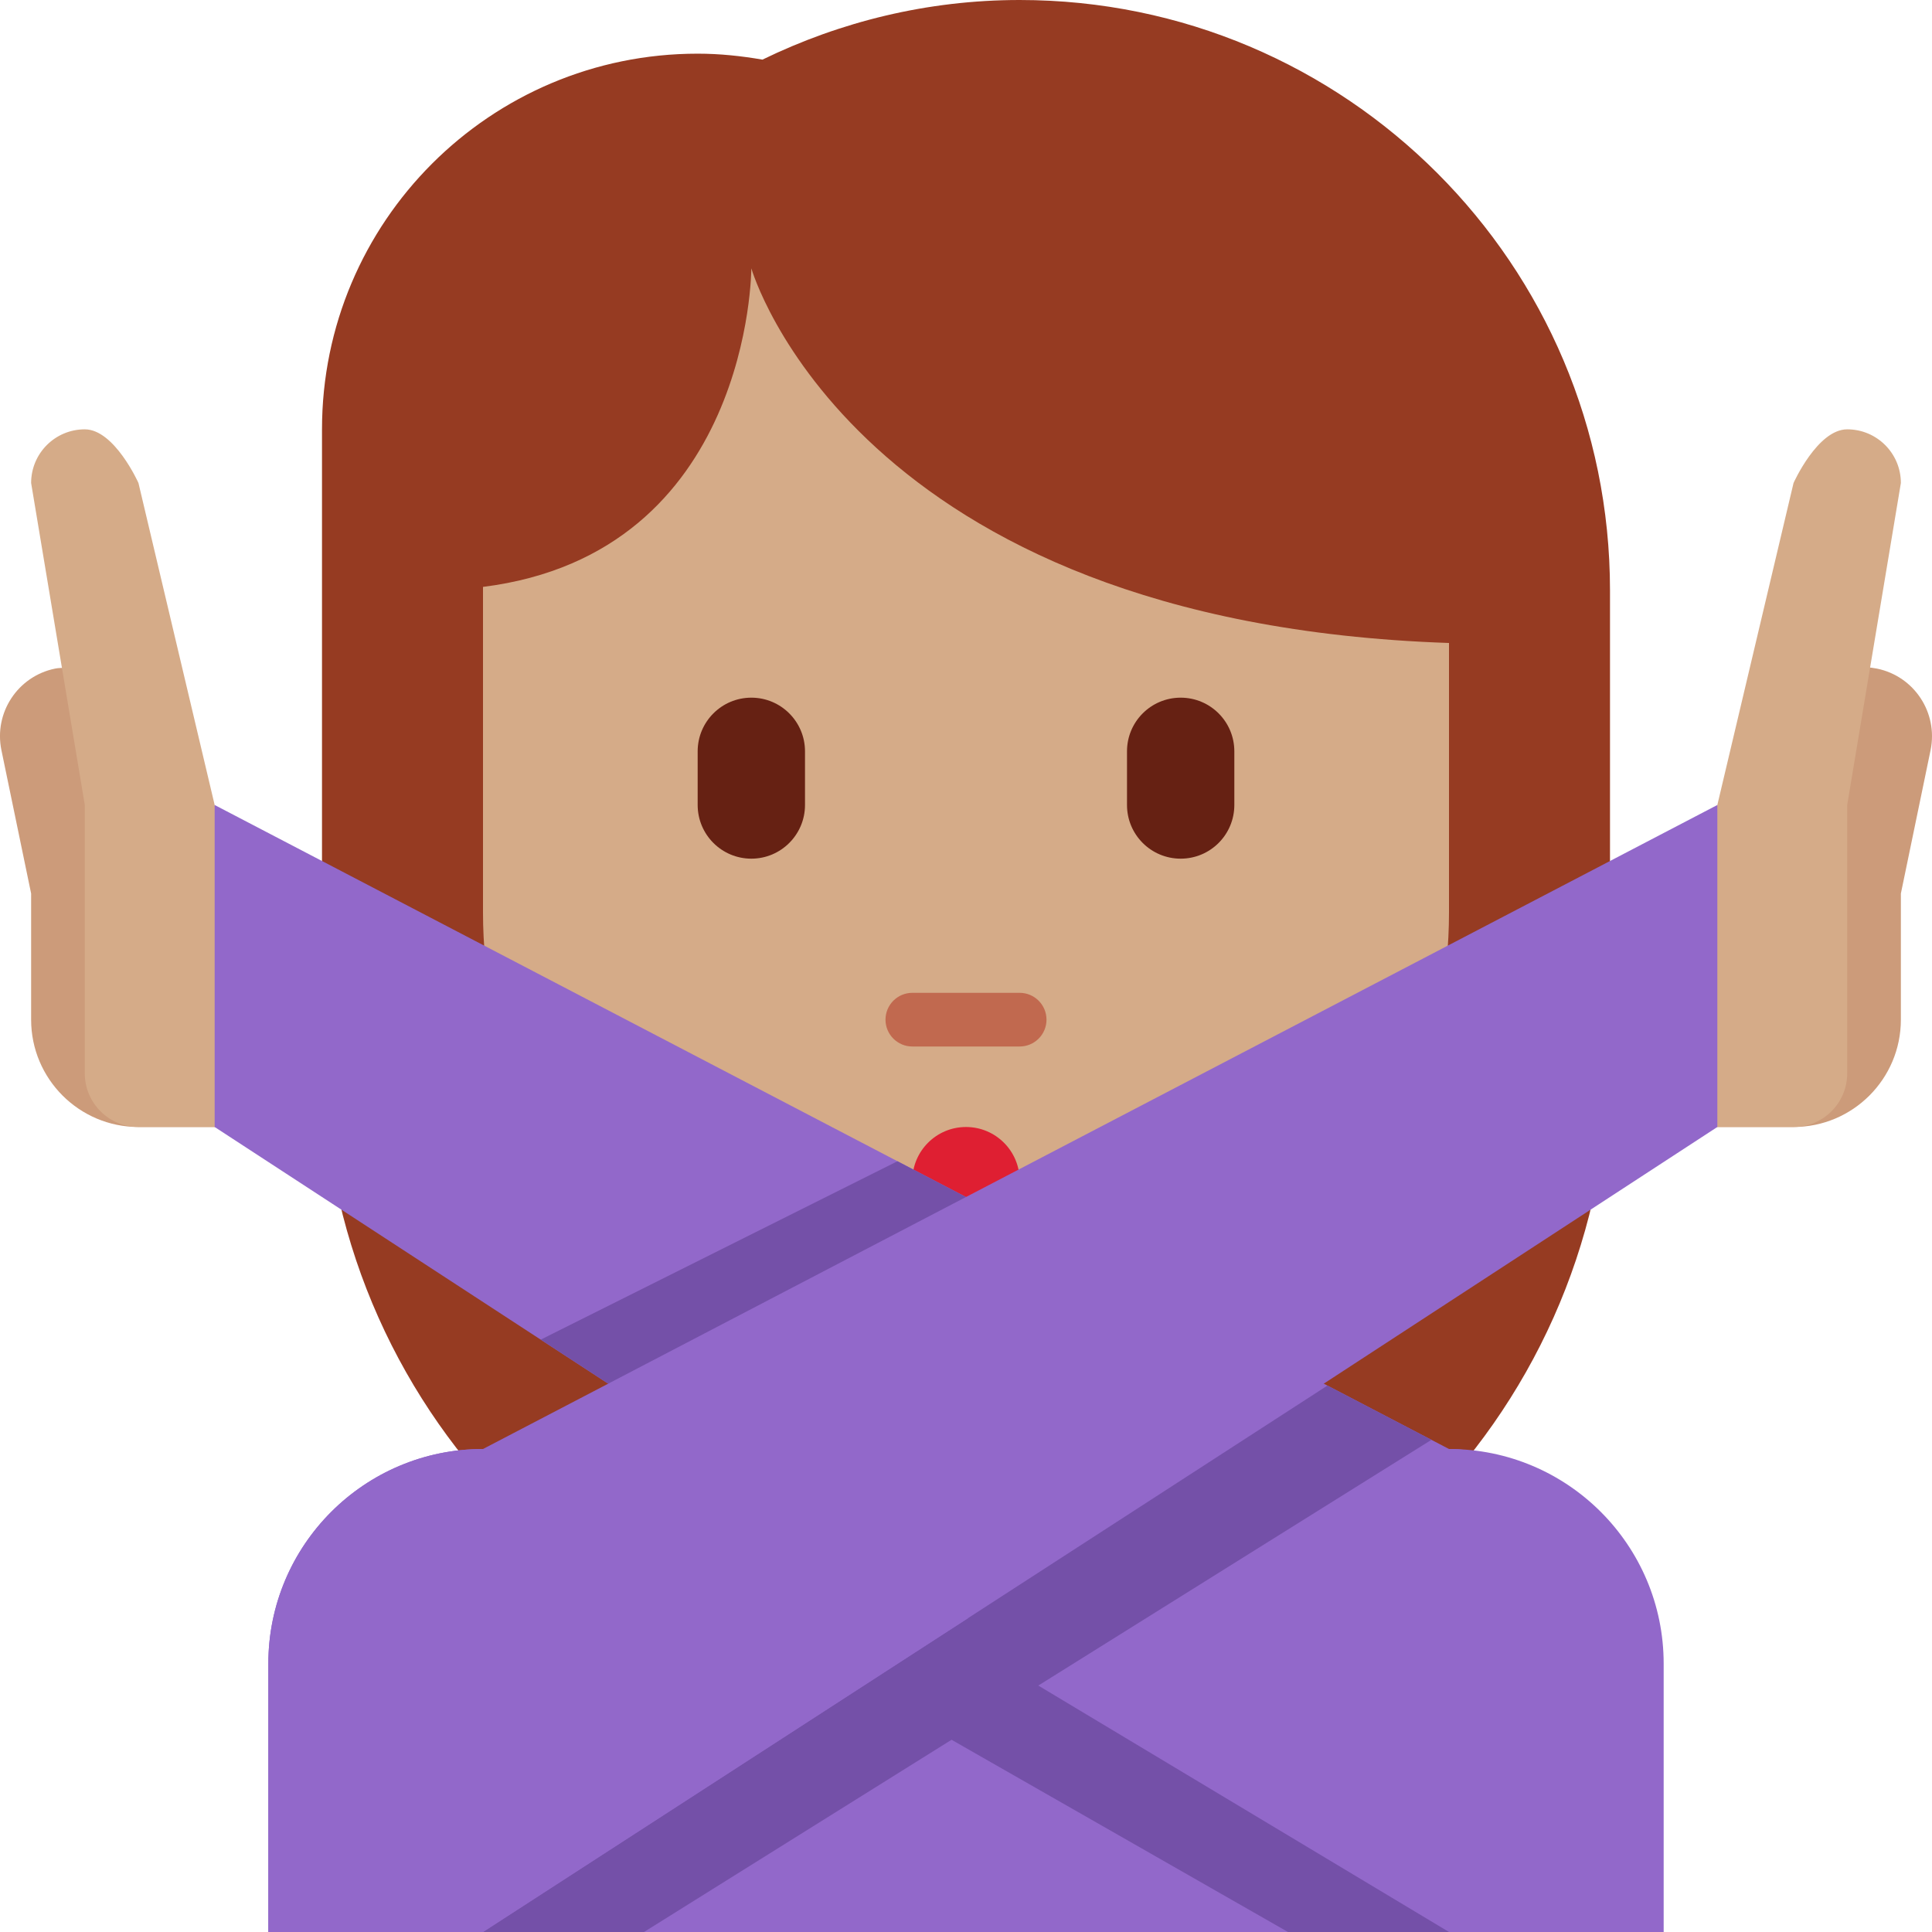
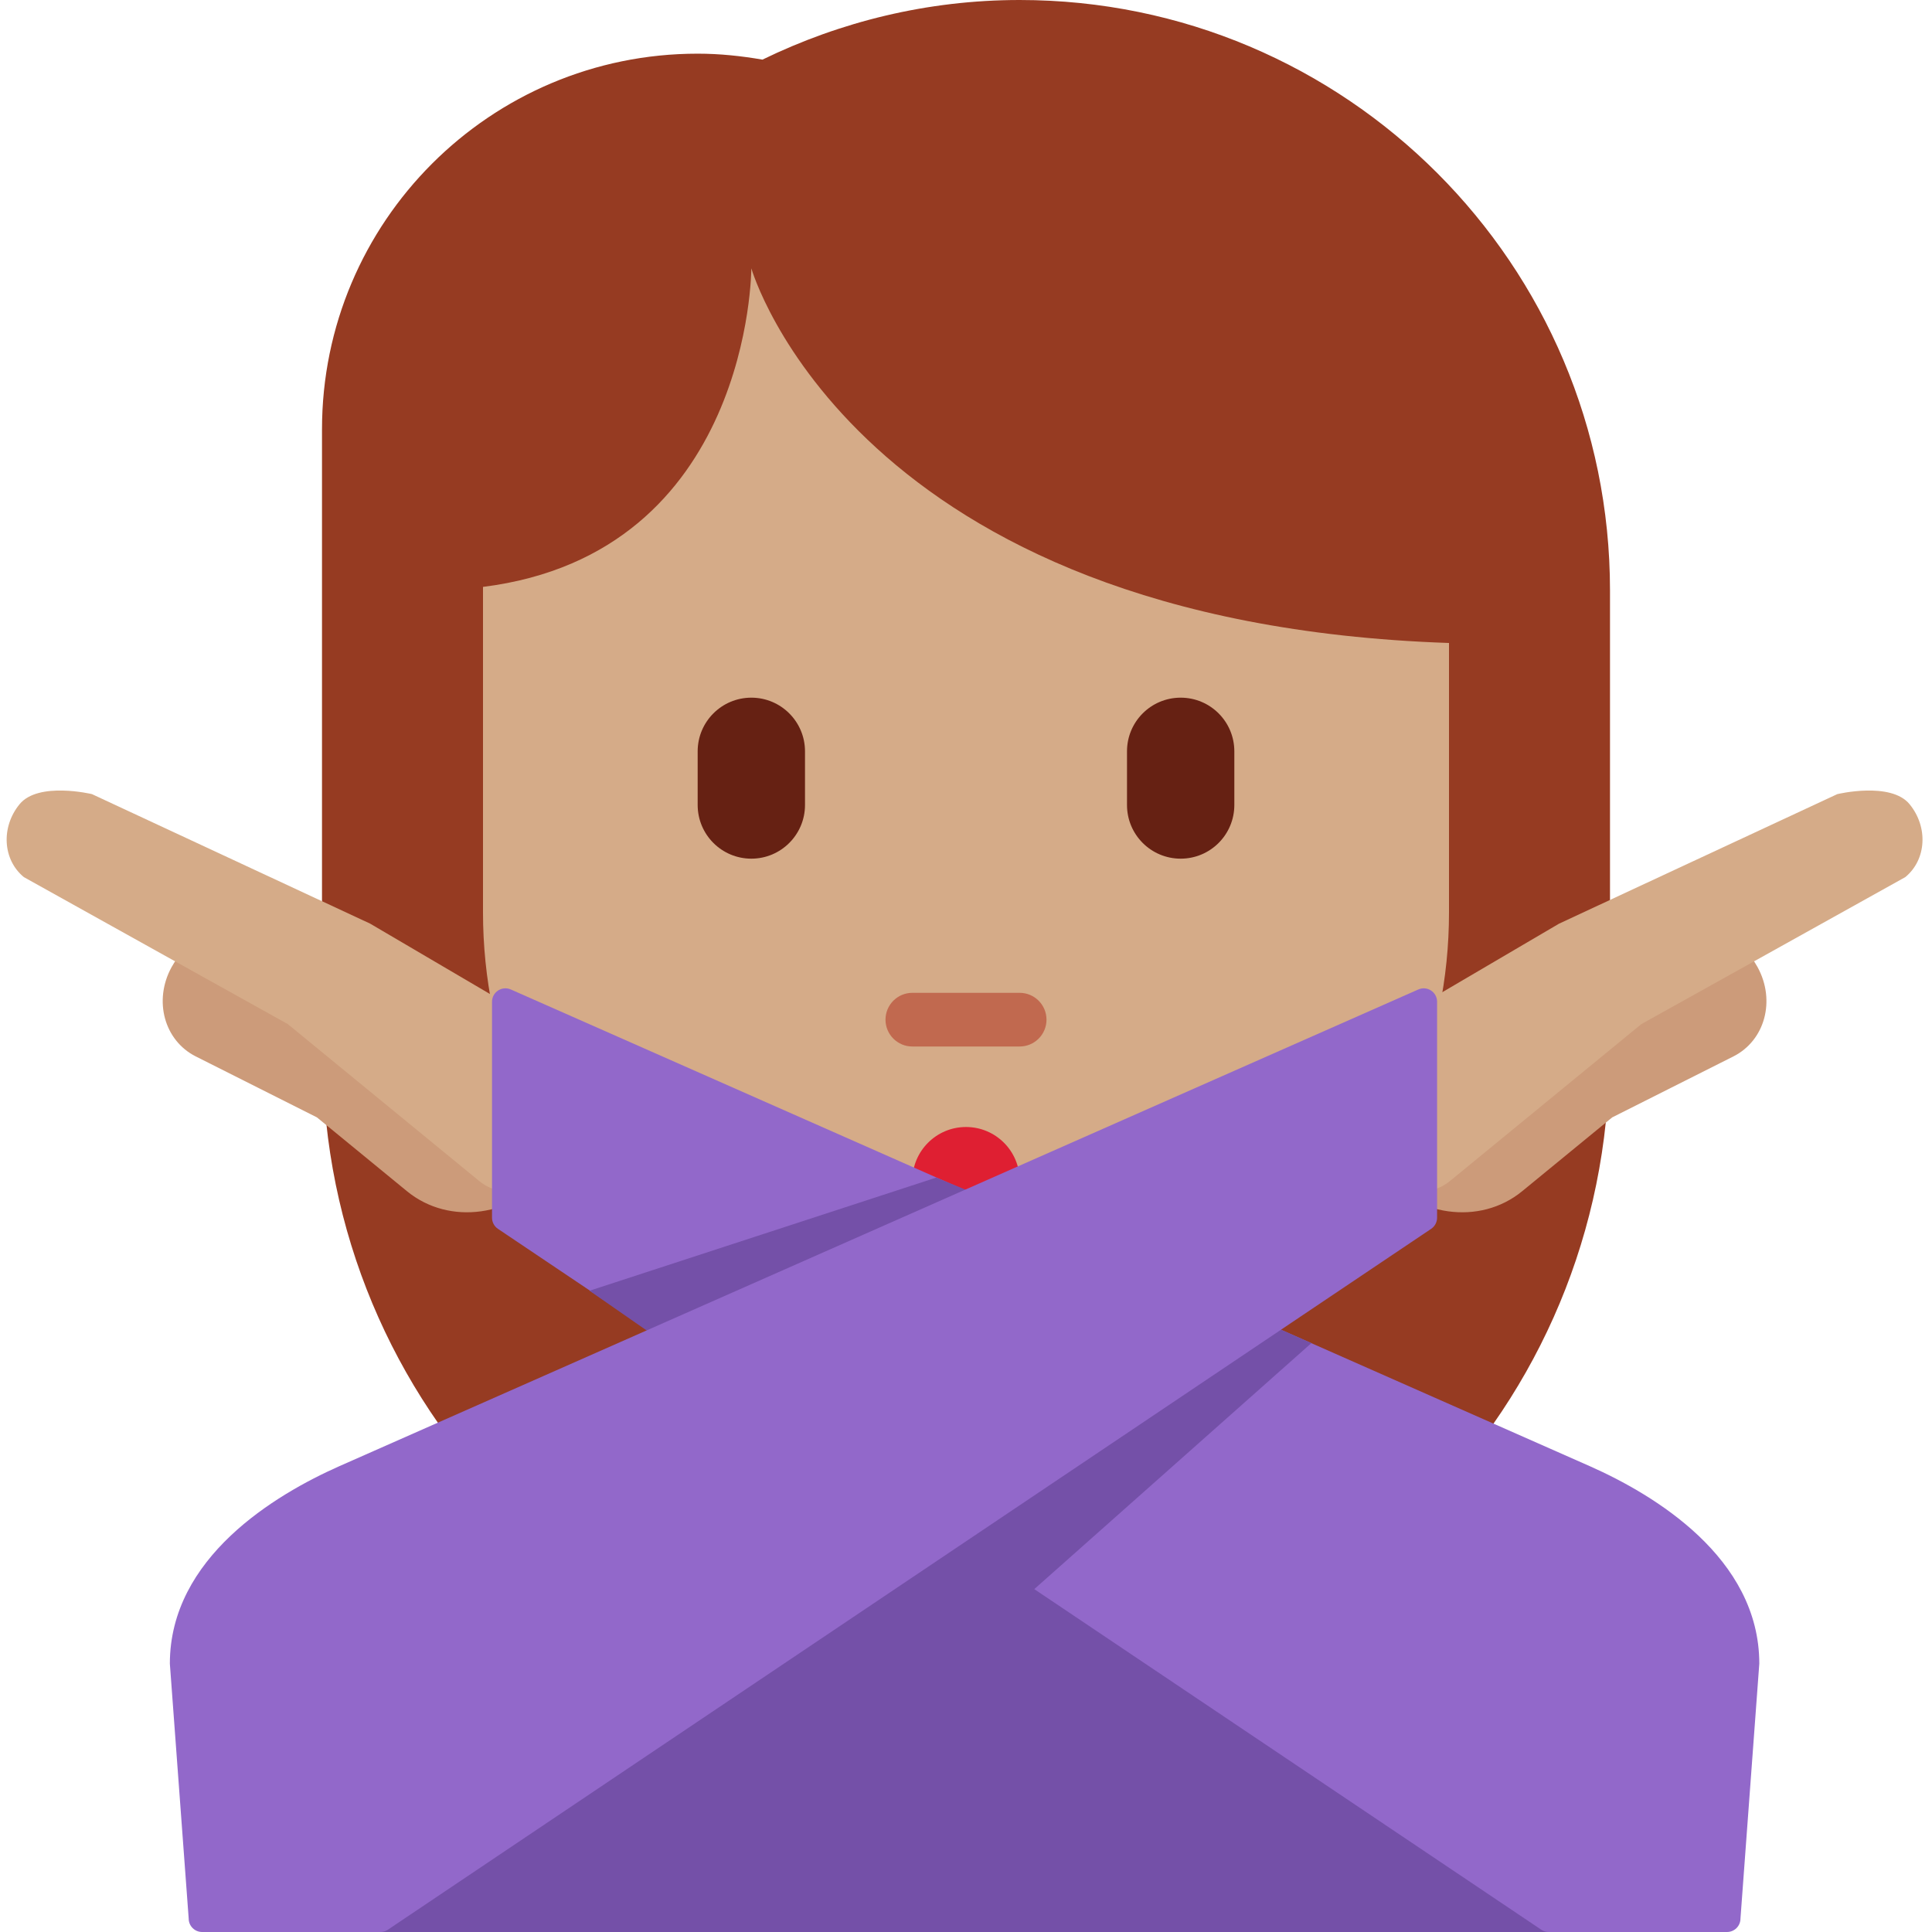
<svg xmlns="http://www.w3.org/2000/svg" viewBox="0 0 36 36">
  <path fill="#963B22" d="M19 0c-1.721 0-3.343.406-4.793 1.111C13.814 1.043 13.412 1 13 1 9.134 1 6 4.134 6 8v12h.018C6.201 26.467 11.489 31.656 18 31.656S29.799 26.467 29.982 20H30v-9c0-6.075-4.925-11-11-11z" />
-   <path fill="#D5AB88" d="M14 5s-.003 5.308-5 5.936V17c0 4.971 4.029 9 9 9s9-4.029 9-9v-5.019C15.89 11.605 14 5 14 5z" />
+   <path fill="#D5AB88" d="M14 5s-.003 5.308-5 5.936V17c0 4.971 4.029 9 9 9s9-4.029 9-9v-5.019C15.889 11.605 14 5 14 5z" />
  <circle fill="#DF1F32" cx="18" cy="22" r="1" />
-   <path fill="#9268CA" d="M27 27H9c-2.209 0-4 1.791-4 4v5h26v-5c0-2.209-1.791-4-4-4z" />
-   <path fill="#CC9B7A" d="M2.58 13c-.074 0-1.015-.653-1.557-.541-.693.144-1.139.822-.997 1.517L.58 16.65V19c0 1.104.896 2 2 2h2l-2-8z" />
-   <path fill="#D5AB88" d="M1.58 8c-.552 0-1 .447-1 1l1 6v5c0 .553.448 1 1 1h2v-2L4 15 2.58 9s-.447-1-1-1z" />
-   <path fill="#9268CA" d="M27 27c4 0 0 9 0 9L4 21v-6l23 12z" />
-   <path fill="#7450A8" d="M19.347 31.408l7.326-4.579-1.938-1.011L9 36h3l5.731-3.582L24 36h3zm2.195-7.255l-4.819-2.515-6.647 3.324 3.056 1.994z" />
-   <path fill="#CC9B7A" d="M34.977 12.459c-.541-.112-1.064.142-1.341.586C33.564 13.029 31.42 21 31.42 21h2c1.104 0 2-.896 2-2v-2.35l.554-2.675c.141-.694-.304-1.373-.997-1.516z" />
-   <path fill="#D5AB88" d="M34.42 8c.552 0 1 .447 1 1l-1 6v5c0 .553-.448 1-1 1h-2v-2l.58-4 1.42-6s.447-1 1-1z" />
-   <path fill="#9268CA" d="M32 15L9 27c-2.209 0-4 1.791-4 4v5h4l9.035-5.846L18 30.13 32 21v-6z" />
+   <path fill="#7450A8" d="M6 28h24v8H6z" />
  <path fill="#C1694F" d="M19 19.5h-2c-.276 0-.5-.224-.5-.5s.224-.5.5-.5h2c.276 0 .5.224.5.5s-.224.5-.5.5z" />
  <path fill="#662113" d="M14 16c-.552 0-1-.448-1-1v-1c0-.552.448-1 1-1s1 .448 1 1v1c0 .552-.448 1-1 1zm8 0c-.553 0-1-.448-1-1v-1c0-.552.447-1 1-1s1 .448 1 1v1c0 .552-.447 1-1 1z" />
+   <path fill="#CC9B7A" d="M3.195 18.025c.263-.484.776-.74 1.268-.694.034-.064 7.084 2.942 7.084 2.942l-1.268 1.547c-.7.854-1.907 1.023-2.696.376l-1.677-1.375-2.26-1.137c-.586-.297-.788-1.039-.451-1.659z" />
+   <path fill="#D5AB88" d="M.365 14.985c-.35.427-.315 1.035.08 1.359l4.917 2.738 3.569 2.926c.395.323.998.239 1.348-.188l1.268-1.547-1.428-1.17-3.223-1.893-5.183-2.413c-.001 0-.998-.239-1.348.188z" />
+   <path fill="#9268CA" d="M9.52 18.438s19.597 8.657 20.108 8.884c1.19.529 3.154 1.7 3.154 3.678l-.351 4.75c0 .138-.112.25-.25.25h-3.323c-.05 0-.098-.015-.139-.043L9.279 22.898c-.069-.046-.111-.124-.111-.207v-4.025c.001-.181.186-.302.352-.228z" />
+   <path fill="#7450A8" d="M18.226 22.266l-.779-.324-6.462 2.109 1.482 1.031zm5.203 2.316l1.007.445-5.175 4.594-3.821-.025z" />
+   <path fill="#CC9B7A" d="M32.752 18.025c-.263-.484-.776-.74-1.268-.694-.034-.064-7.084 2.942-7.084 2.942l1.268 1.547c.7.854 1.907 1.023 2.696.376l1.677-1.375 2.26-1.137c.586-.297.788-1.039.451-1.659z" />
+   <path fill="#D5AB88" d="M35.582 14.985c.35.427.315 1.035-.08 1.359l-4.917 2.738-3.569 2.926c-.395.323-.998.239-1.348-.188L24.4 20.273l1.428-1.17 3.223-1.892 5.183-2.413c0-.001.998-.24 1.348.187z" />
+   <path fill="#9268CA" d="M26.427 18.438S6.83 27.095 6.319 27.322c-1.19.529-3.154 1.7-3.154 3.678l.351 4.75c0 .138.112.25.25.25h3.323c.05 0 .098-.015.139-.043l19.439-13.059c.069-.046.111-.124.111-.207v-4.025c0-.181-.186-.302-.351-.228z" />
</svg>
